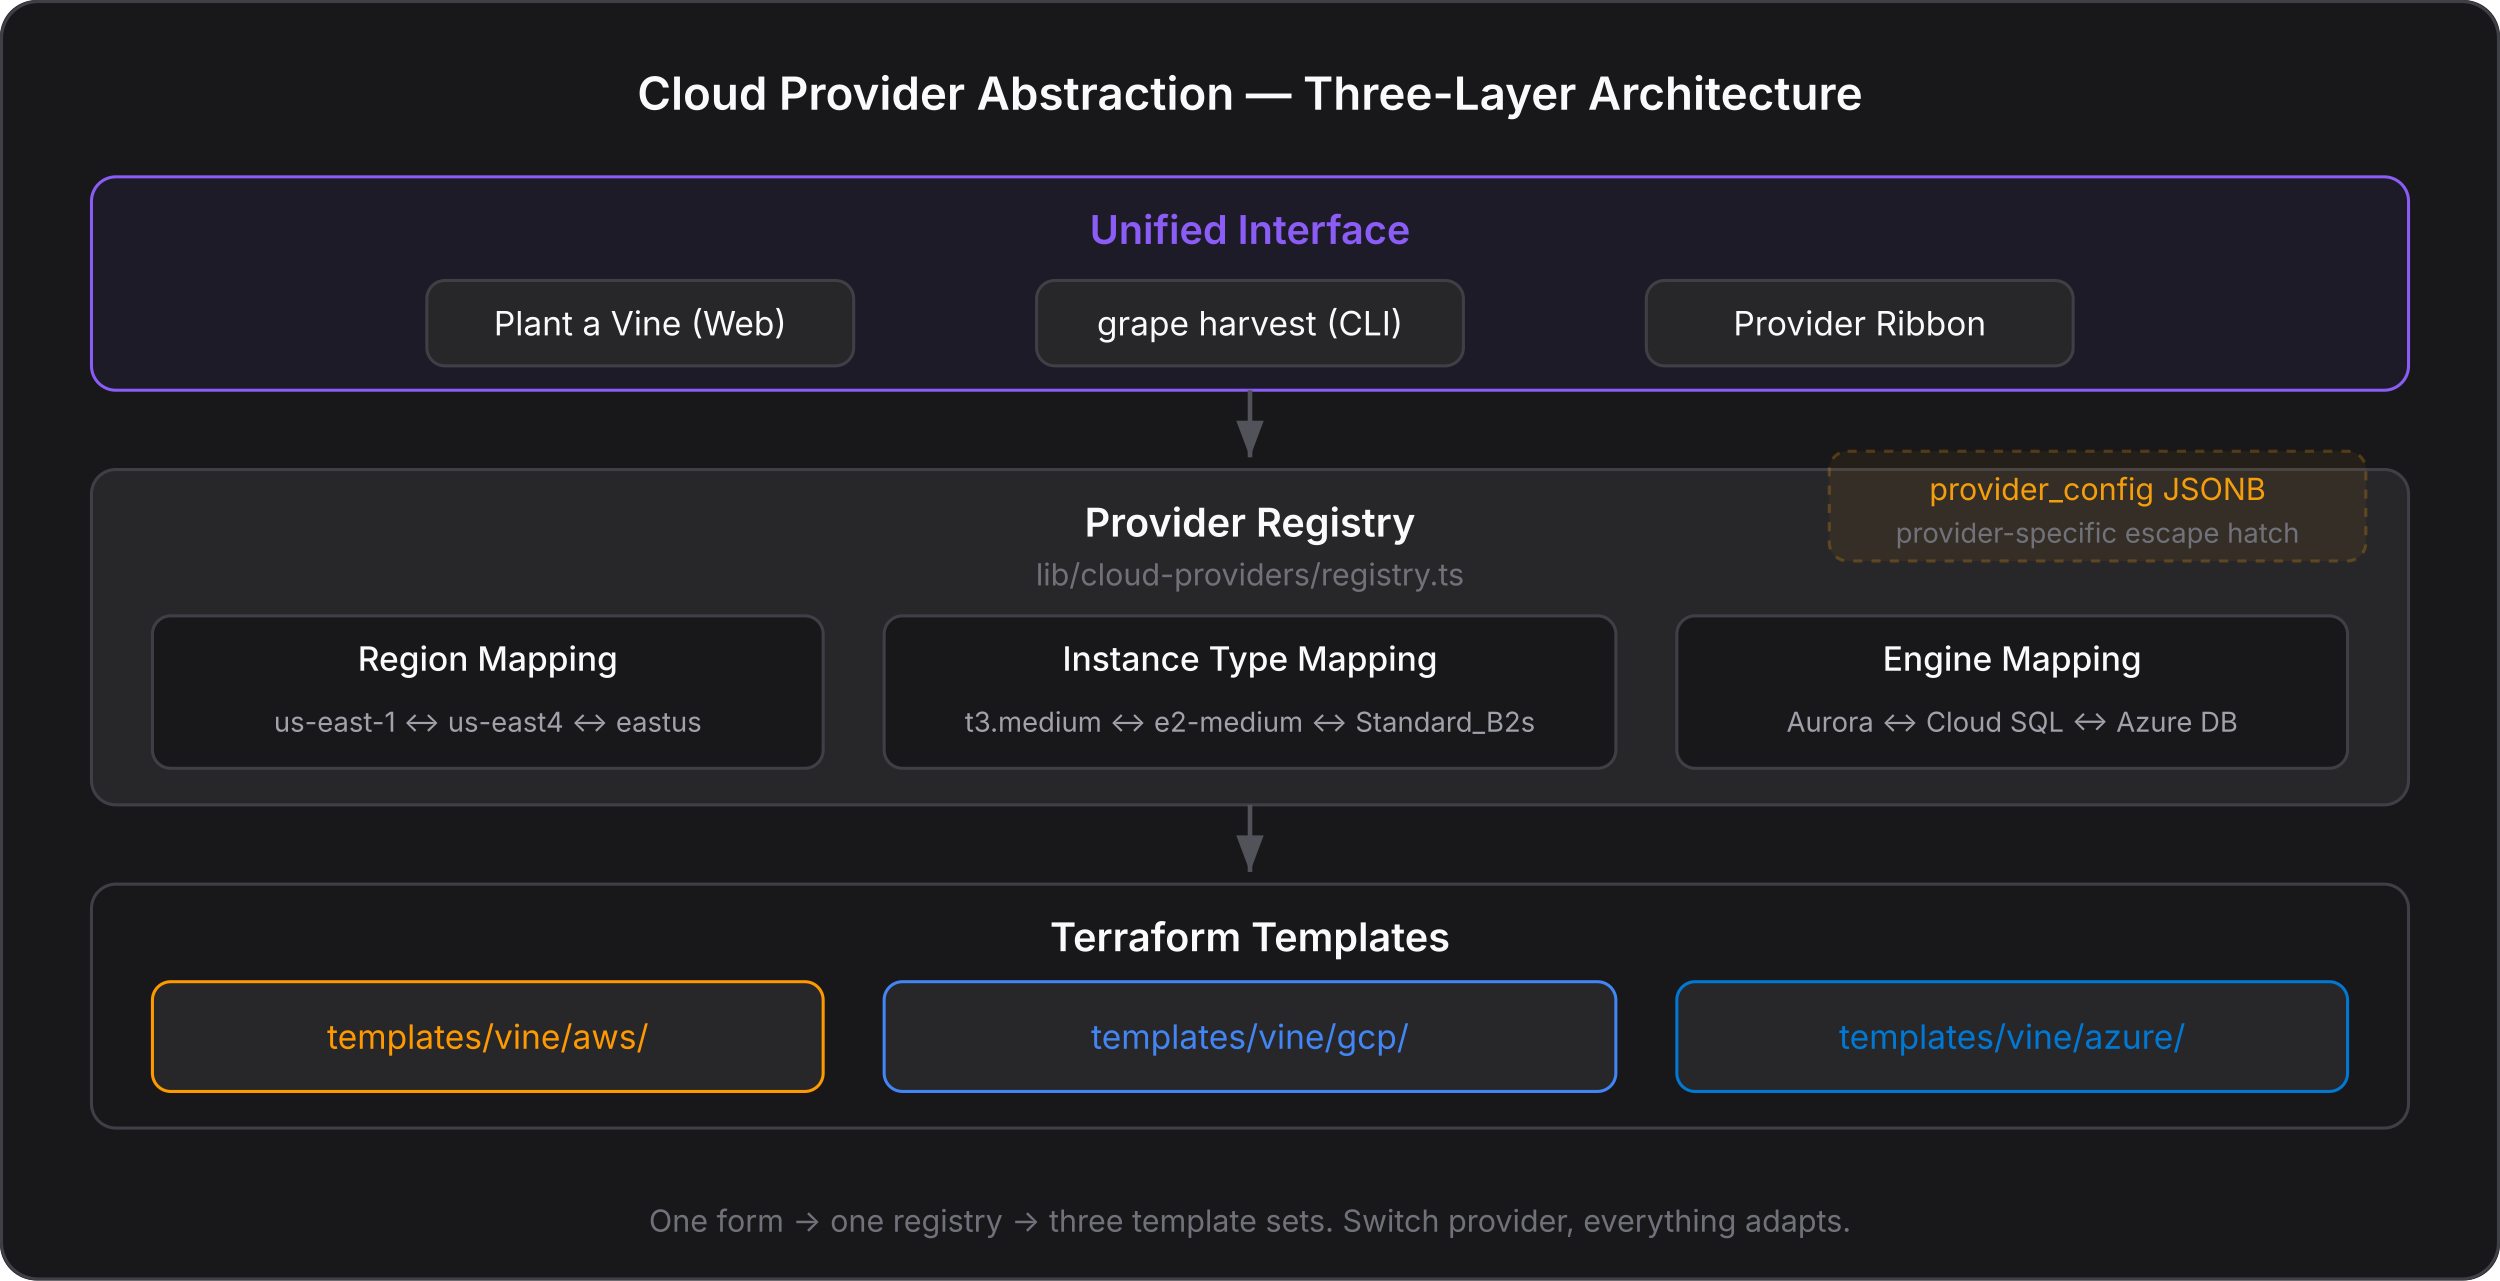
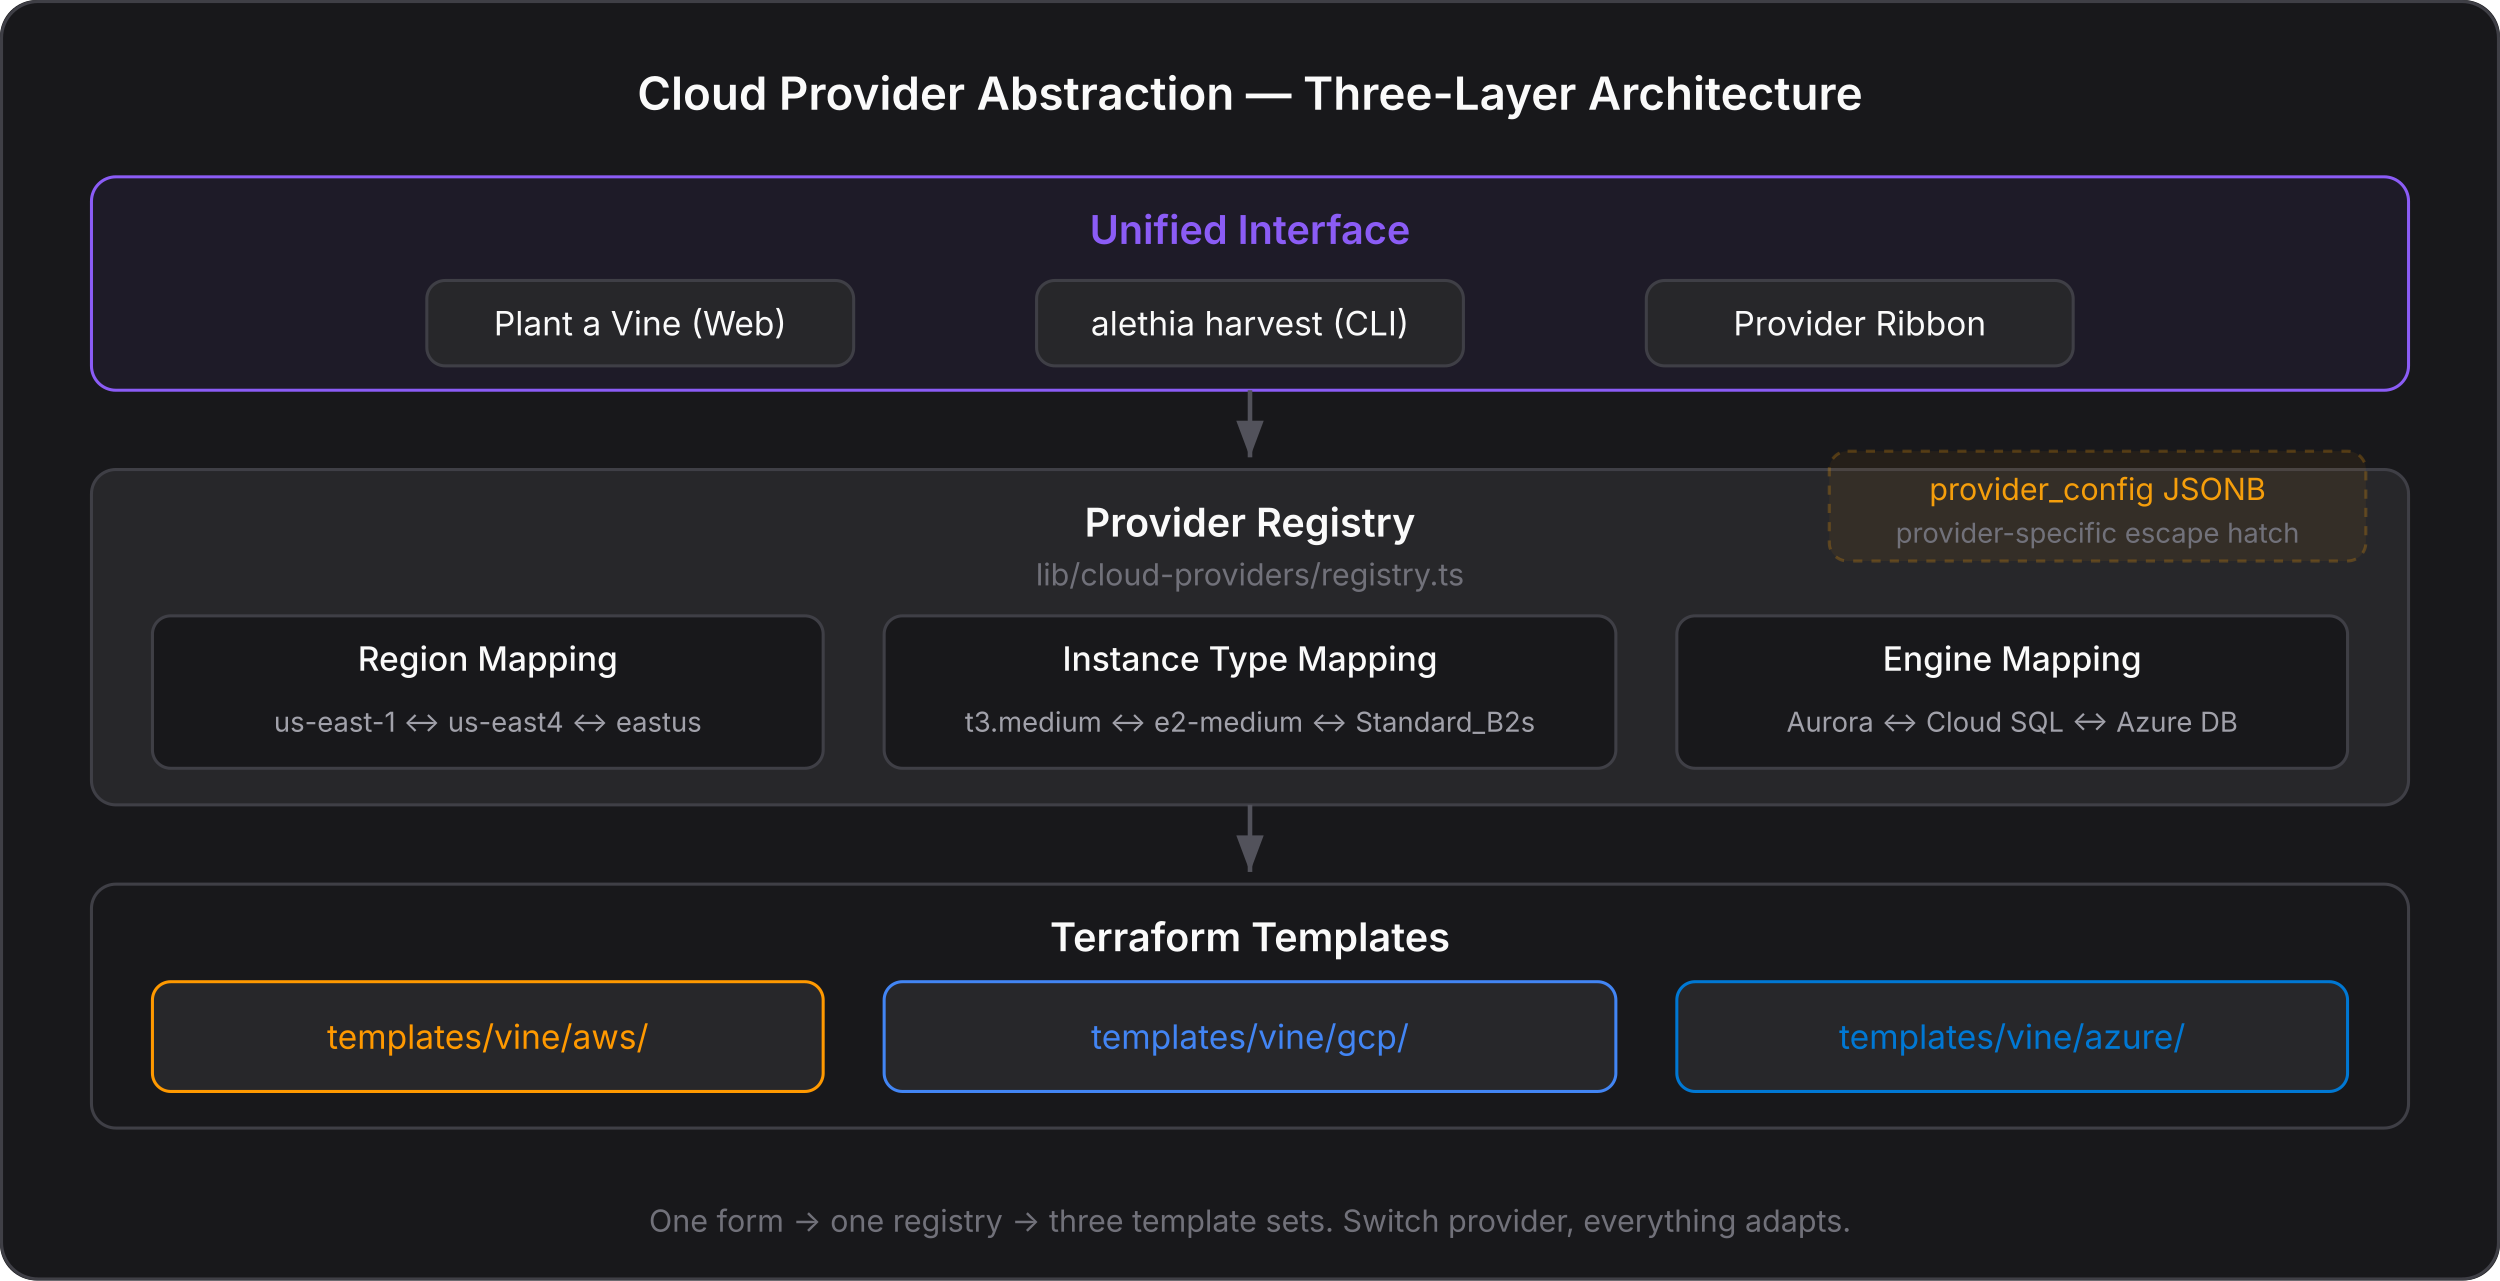
<svg xmlns="http://www.w3.org/2000/svg" viewBox="0 0 820 420" width="100%" fill="none">
  <defs>
    <marker id="arrow" markerWidth="8" markerHeight="6" refX="8" refY="3" orient="auto">
      <path d="M0,0 L8,3 L0,6" fill="#52525B" />
    </marker>
  </defs>
  <rect width="820" height="420" rx="12" fill="#18181B" />
  <rect x="0.5" y="0.5" width="819" height="419" rx="12" fill="none" stroke="#3F3F46" />
  <text x="410" y="36" text-anchor="middle" font-family="Inter, system-ui, sans-serif" font-size="15" font-weight="600" fill="#FAFAFA">Cloud Provider Abstraction — Three-Layer Architecture</text>
  <rect x="30" y="58" width="760" height="70" rx="8" fill="#8B5CF610" stroke="#8B5CF6" />
  <text x="410" y="80" text-anchor="middle" font-family="Inter, system-ui, sans-serif" font-size="13" font-weight="600" fill="#8B5CF6">Unified Interface</text>
  <rect x="140" y="92" width="140" height="28" rx="6" fill="#27272A" stroke="#3F3F46" />
  <text x="210" y="110" text-anchor="middle" font-family="Inter, system-ui, sans-serif" font-size="11" fill="#FAFAFA">Plant a Vine (Web)</text>
  <rect x="340" y="92" width="140" height="28" rx="6" fill="#27272A" stroke="#3F3F46" />
-   <text x="410" y="110" text-anchor="middle" font-family="Inter, system-ui, sans-serif" font-size="11" fill="#FAFAFA">grape harvest (CLI)</text>
+   <text x="410" y="110" text-anchor="middle" font-family="Inter, system-ui, sans-serif" font-size="11" fill="#FAFAFA">alethia harvest (CLI)</text>
  <rect x="540" y="92" width="140" height="28" rx="6" fill="#27272A" stroke="#3F3F46" />
  <text x="610" y="110" text-anchor="middle" font-family="Inter, system-ui, sans-serif" font-size="11" fill="#FAFAFA">Provider Ribbon</text>
  <line x1="410" y1="128" x2="410" y2="150" stroke="#52525B" stroke-width="1.5" marker-end="url(#arrow)" />
  <rect x="30" y="154" width="760" height="110" rx="8" fill="#27272A" stroke="#3F3F46" />
  <text x="410" y="176" text-anchor="middle" font-family="Inter, system-ui, sans-serif" font-size="13" font-weight="600" fill="#FAFAFA">Provider Registry</text>
  <text x="410" y="192" text-anchor="middle" font-family="Inter, system-ui, sans-serif" font-size="10" fill="#71717A">lib/cloud-providers/registry.ts</text>
  <rect x="50" y="202" width="220" height="50" rx="6" fill="#18181B" stroke="#3F3F46" />
  <text x="160" y="220" text-anchor="middle" font-family="Inter, system-ui, sans-serif" font-size="11" font-weight="500" fill="#FAFAFA">Region Mapping</text>
  <text x="160" y="240" text-anchor="middle" font-family="Inter, system-ui, sans-serif" font-size="9" fill="#A1A1AA">us-east-1 ↔ us-east4 ↔ eastus</text>
  <rect x="290" y="202" width="240" height="50" rx="6" fill="#18181B" stroke="#3F3F46" />
  <text x="410" y="220" text-anchor="middle" font-family="Inter, system-ui, sans-serif" font-size="11" font-weight="500" fill="#FAFAFA">Instance Type Mapping</text>
  <text x="410" y="240" text-anchor="middle" font-family="Inter, system-ui, sans-serif" font-size="9" fill="#A1A1AA">t3.medium ↔ e2-medium ↔ Standard_B2s</text>
  <rect x="550" y="202" width="220" height="50" rx="6" fill="#18181B" stroke="#3F3F46" />
  <text x="660" y="220" text-anchor="middle" font-family="Inter, system-ui, sans-serif" font-size="11" font-weight="500" fill="#FAFAFA">Engine Mapping</text>
  <text x="660" y="240" text-anchor="middle" font-family="Inter, system-ui, sans-serif" font-size="9" fill="#A1A1AA">Aurora ↔ Cloud SQL ↔ Azure DB</text>
  <line x1="410" y1="264" x2="410" y2="286" stroke="#52525B" stroke-width="1.5" marker-end="url(#arrow)" />
  <rect x="30" y="290" width="760" height="80" rx="8" fill="none" stroke="#3F3F46" />
  <text x="410" y="312" text-anchor="middle" font-family="Inter, system-ui, sans-serif" font-size="13" font-weight="600" fill="#FAFAFA">Terraform Templates</text>
  <rect x="50" y="322" width="220" height="36" rx="6" fill="#27272A" stroke="#FF9900" />
  <text x="160" y="344" text-anchor="middle" font-family="Inter, system-ui, sans-serif" font-size="11" fill="#FF9900">templates/vine/aws/</text>
  <rect x="290" y="322" width="240" height="36" rx="6" fill="#27272A" stroke="#4285F4" />
  <text x="410" y="344" text-anchor="middle" font-family="Inter, system-ui, sans-serif" font-size="11" fill="#4285F4">templates/vine/gcp/</text>
  <rect x="550" y="322" width="220" height="36" rx="6" fill="#27272A" stroke="#0078D4" />
  <text x="660" y="344" text-anchor="middle" font-family="Inter, system-ui, sans-serif" font-size="11" fill="#0078D4">templates/vine/azure/</text>
  <rect x="600" y="148" width="176" height="36" rx="6" fill="#F59E0B10" stroke="#F59E0B40" stroke-dasharray="3 3" />
  <text x="688" y="164" text-anchor="middle" font-family="Inter, system-ui, sans-serif" font-size="10" fill="#F59E0B">provider_config JSONB</text>
  <text x="688" y="178" text-anchor="middle" font-family="Inter, system-ui, sans-serif" font-size="9" fill="#71717A">provider-specific escape hatch</text>
  <text x="410" y="404" text-anchor="middle" font-family="Inter, system-ui, sans-serif" font-size="10" fill="#71717A">One form → one registry → three template sets. Switch provider, everything adapts.</text>
</svg>
